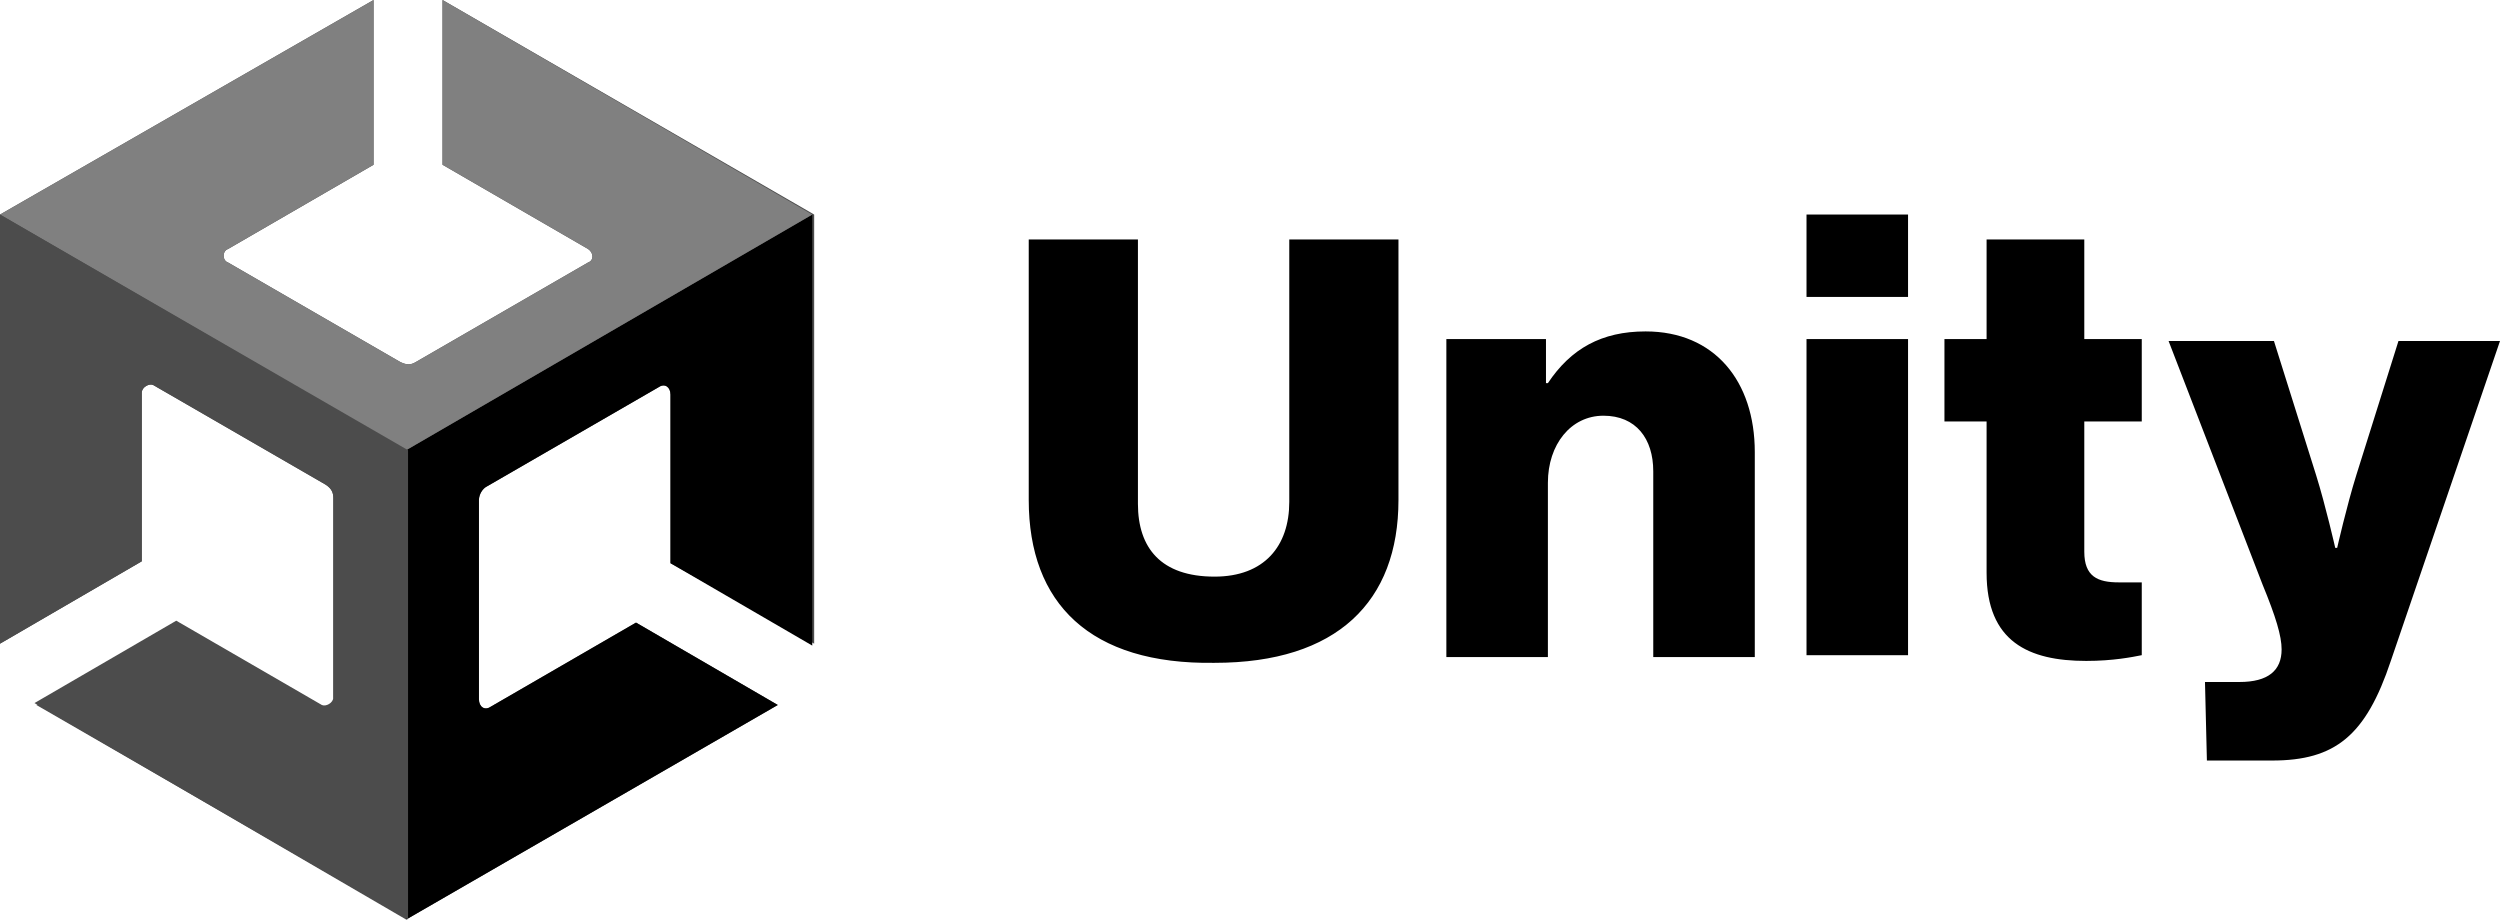
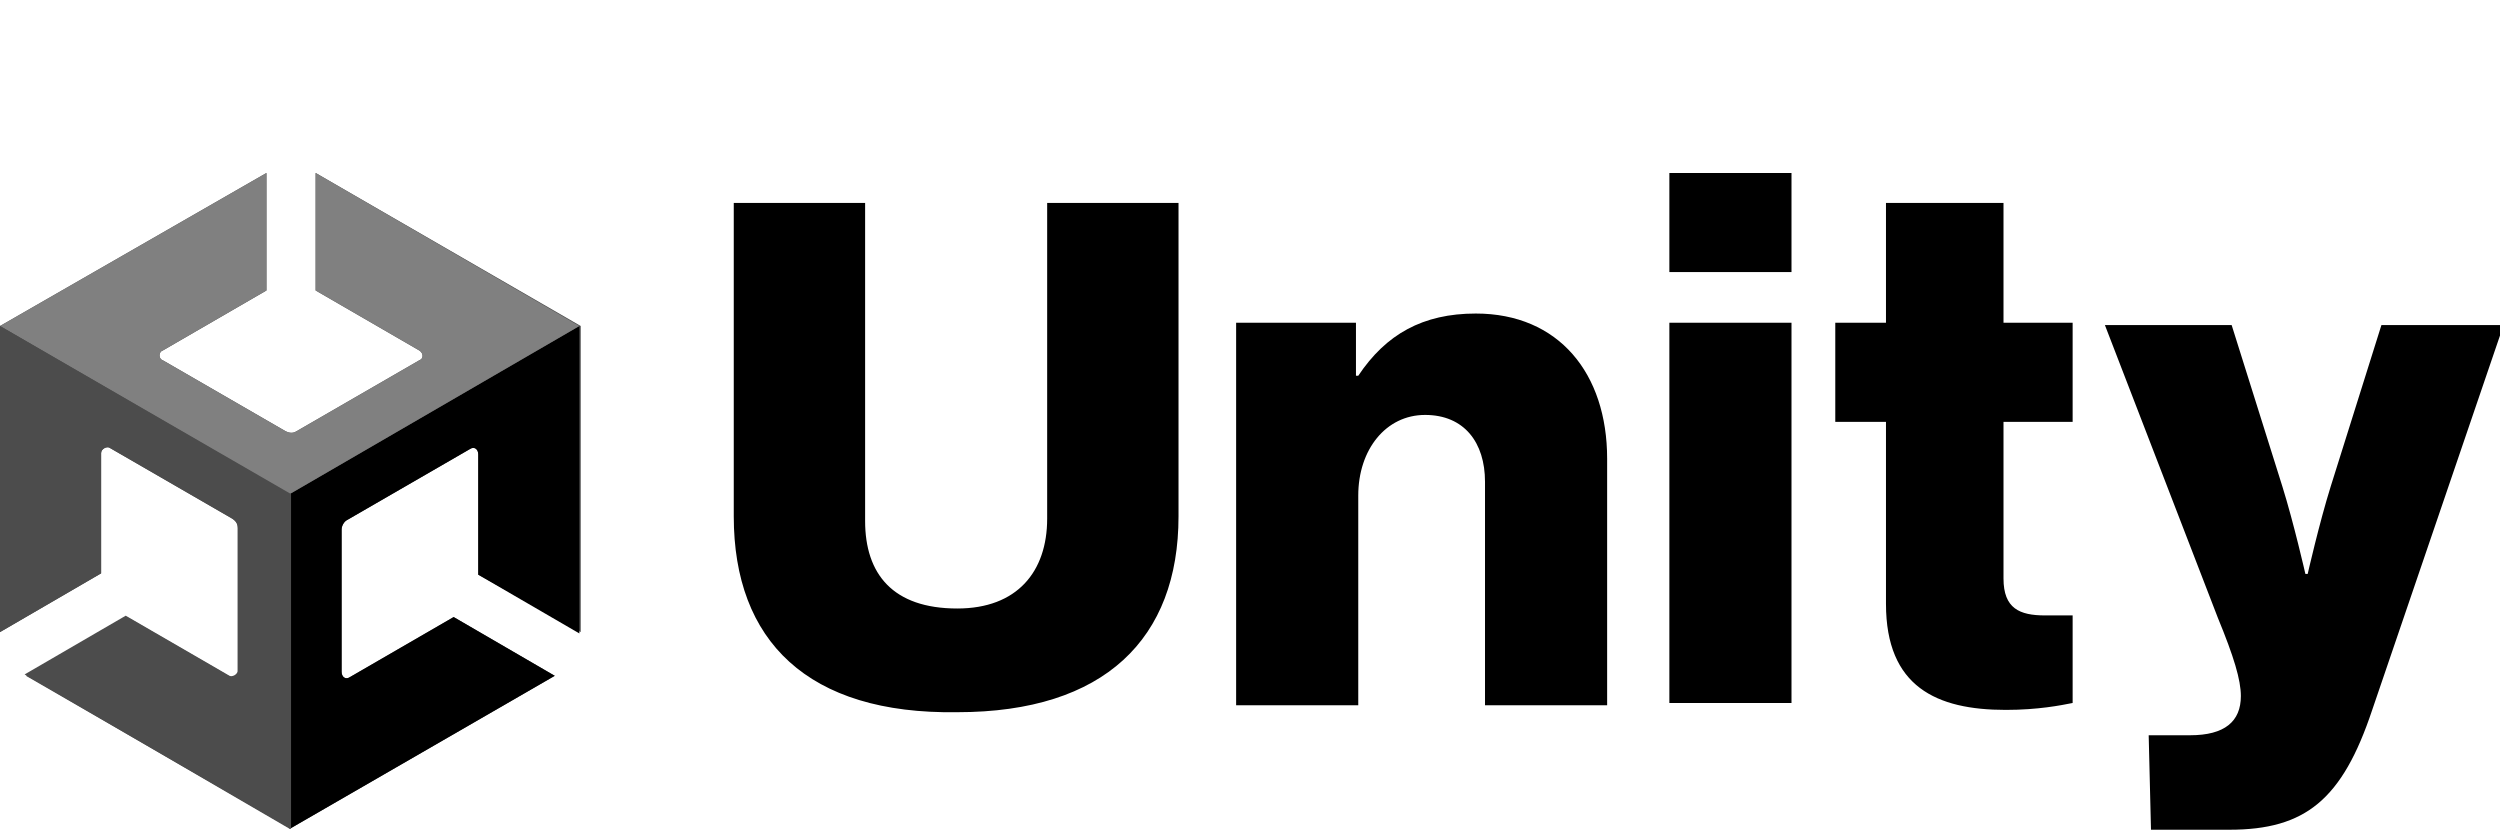
- <svg xmlns="http://www.w3.org/2000/svg" version="1.1" id="Logo" x="0" y="0" viewBox="0 0 1500 551.724" xml:space="preserve" width="1000" height="367.816">
+ <svg xmlns="http://www.w3.org/2000/svg" version="1.1" id="Logo" x="0" y="0" viewBox="0 0 2103 701.724" xml:space="preserve" width="1402" height="467.816">
  <defs id="defs17" />
  <style id="style2">.st0{fill:#4c4c4c}</style>
-   <g id="g849">
-     <path d="M 617.241,300 V 143.678 h 65.517 v 158.621 c 0,26.437 13.793,43.678 45.977,43.678 29.885,0 44.828,-18.391 44.828,-44.828 V 143.678 h 65.517 V 300 c 0,60.92 -36.782,97.701 -110.345,97.701 C 654.023,398.851 617.241,362.069 617.241,300 Z m 251.724,-96.552 h 58.621 v 26.437 h 1.149 c 13.793,-20.69 32.184,-31.034 58.621,-31.034 41.379,0 65.517,29.885 65.517,72.414 v 122.989 H 991.954 V 282.759 c 0,-19.54 -10.345,-33.333 -29.885,-33.333 -19.54,0 -33.333,17.241 -33.333,40.23 v 104.598 H 867.816 V 203.448 Z M 1083.908,128.736 h 60.92 v 49.425 h -60.92 z m 0,74.713 h 60.92 v 189.655 h -60.92 z m 108.046,140.23 v -90.805 h -25.287 v -49.425 h 25.287 v -59.77 h 58.621 v 59.77 h 34.483 v 49.425 h -34.483 v 78.161 c 0,14.943 8.046,18.391 20.69,18.391 h 13.793 v 43.678 c -5.747,1.149 -17.241,3.448 -33.333,3.448 -34.483,0 -59.77,-11.494 -59.77,-52.874 z m 131.035,65.517 h 20.69 c 17.241,0 25.287,-6.897 25.287,-19.54 0,-8.046 -3.448,-19.54 -11.494,-39.08 L 1301.149,204.598 h 63.218 l 25.287,80.46 c 5.747,18.391 11.494,43.678 11.494,43.678 h 1.149 c 0,0 5.747,-25.287 11.494,-43.678 l 25.287,-80.46 H 1500 l -65.517,191.954 c -14.943,44.828 -33.333,59.77 -71.264,59.77 h -39.081 z" id="path4" style="stroke-width:11.494" />
-     <path class="st0" d="M 488.506,386.207 V 128.736 L 265.517,0 v 98.851 l 87.356,50.575 c 3.448,2.299 3.448,6.897 0,8.046 l -103.448,59.77 c -3.448,2.299 -6.897,1.149 -9.195,0 L 136.782,157.471 c -3.448,-1.149 -3.448,-6.897 0,-8.046 L 224.138,98.851 V 0 L 0,128.736 v 257.471 -1.149 1.149 L 85.057,336.782 V 235.632 c 0,-3.448 4.598,-5.747 6.897,-4.598 L 195.402,290.805 c 3.448,2.299 4.598,4.598 4.598,8.046 V 418.391 c 0,3.448 -4.598,5.747 -6.897,4.598 L 105.747,372.414 20.69,421.839 243.678,551.724 466.667,422.989 381.609,373.563 294.253,424.138 c -3.448,2.299 -6.897,0 -6.897,-4.598 V 300 c 0,-3.448 2.299,-6.897 4.598,-8.046 L 395.402,232.184 c 3.448,-2.299 6.897,0 6.897,4.598 v 101.149 z" id="path6" style="stroke-width:11.494" />
-     <path d="M 243.678,551.724 466.667,422.989 381.609,373.563 294.253,424.138 c -3.448,2.299 -6.897,0 -6.897,-4.598 V 300 c 0,-3.448 2.299,-6.897 4.598,-8.046 L 395.402,232.184 c 3.448,-2.299 6.897,0 6.897,4.598 v 101.149 l 85.057,49.425 V 128.736 L 243.678,270.115 Z" id="path8" style="stroke-width:11.494" />
-     <path d="m 265.517,0 v 98.851 l 87.356,50.575 c 3.448,2.299 3.448,6.897 0,8.046 l -103.448,59.77 c -3.448,2.299 -6.897,1.149 -9.195,0 L 136.782,157.471 c -3.448,-1.149 -3.448,-6.897 0,-8.046 L 224.138,98.851 V 0 L 0,128.736 243.678,270.115 487.356,128.736 Z" fill="#808080" id="path10" style="stroke-width:11.494" />
-     <path class="st0" d="M 194.253,424.138 106.897,373.563 21.839,422.989 244.828,551.724 V 270.115 L 0,128.736 v 257.471 -1.149 1.149 L 85.057,336.782 V 235.632 c 0,-3.448 4.598,-5.747 6.897,-4.598 L 195.402,290.805 c 3.448,2.299 4.598,4.598 4.598,8.046 V 418.391 c 1.149,4.598 -2.299,8.046 -5.747,5.747 z" id="path12" style="stroke-width:11.494" />
-   </g>
+   <path d="M 617.241,434.335 V 170.7 h 110.494 v 267.511 c 0,44.585 23.262,73.663 77.54,73.663 50.401,0 75.601,-31.016 75.601,-75.601 V 170.7 h 110.494 v 263.634 c 0,102.74 -62.032,164.771 -186.095,164.771 -126.002,1.938 -188.033,-60.093 -188.033,-164.771 z M 1041.77,271.502 h 98.863 v 44.585 h 1.938 c 23.262,-34.893 54.278,-52.339 98.863,-52.339 69.786,0 110.494,50.401 110.494,122.125 V 593.291 H 1249.188 V 405.257 c 0,-32.954 -17.446,-56.216 -50.401,-56.216 -32.954,0 -56.216,29.077 -56.216,67.847 V 593.291 H 1039.832 V 271.502 Z M 1404.267,145.5 h 102.74 v 83.355 h -102.74 z m 0,126.002 h 102.74 V 591.352 h -102.74 z m 182.218,236.495 V 354.857 h -42.647 v -83.355 h 42.647 V 170.7 h 98.863 v 100.801 h 58.155 v 83.355 h -58.155 v 131.817 c 0,25.2 13.569,31.016 34.893,31.016 h 23.262 v 73.663 c -9.693,1.938 -29.077,5.815 -56.216,5.815 -58.155,0 -100.801,-19.385 -100.801,-89.17 z m 220.988,110.494 h 34.893 c 29.077,0 42.647,-11.631 42.647,-32.954 0,-13.569 -5.816,-32.954 -19.385,-65.909 l -94.986,-246.188 h 106.617 l 42.647,135.694 c 9.692,31.016 19.385,73.663 19.385,73.663 h 1.939 c 0,0 9.692,-42.647 19.385,-73.663 L 2003.26,273.44 H 2106 L 1995.506,597.168 C 1970.306,672.769 1939.29,697.969 1875.32,697.969 h -65.909 z" id="path4" style="stroke-width:19.385" />
+   <path class="st0" d="M 488.506,531.707 V 274.236 L 265.517,145.5 v 98.851 l 87.356,50.575 c 3.448,2.299 3.448,6.897 0,8.046 l -103.448,59.77 c -3.448,2.299 -6.897,1.149 -9.195,0 L 136.782,302.971 c -3.448,-1.149 -3.448,-6.897 0,-8.046 l 87.356,-50.575 V 145.5 L 0,274.236 v 257.471 -1.149 1.149 L 85.057,482.282 V 381.132 c 0,-3.448 4.598,-5.747 6.897,-4.598 L 195.402,436.305 c 3.448,2.299 4.598,4.598 4.598,8.046 V 563.891 c 0,3.448 -4.598,5.747 -6.897,4.598 L 105.747,517.914 20.69,567.339 243.678,697.224 466.667,568.489 381.609,519.063 294.253,569.638 c -3.448,2.299 -6.897,0 -6.897,-4.598 V 445.5 c 0,-3.448 2.299,-6.897 4.598,-8.046 L 395.402,377.684 c 3.448,-2.299 6.897,0 6.897,4.598 v 101.149 z" id="path6" style="stroke-width:11.494" />
+   <path d="M 243.678,697.224 466.667,568.489 381.609,519.063 294.253,569.638 c -3.448,2.299 -6.897,0 -6.897,-4.598 V 445.5 c 0,-3.448 2.299,-6.897 4.598,-8.046 L 395.402,377.684 c 3.448,-2.299 6.897,0 6.897,4.598 v 101.149 l 85.057,49.425 V 274.236 L 243.678,415.615 Z" id="path8" style="stroke-width:11.494" />
+   <path d="m 265.517,145.5 v 98.851 l 87.356,50.575 c 3.448,2.299 3.448,6.897 0,8.046 l -103.448,59.77 c -3.448,2.299 -6.897,1.149 -9.195,0 L 136.782,302.971 c -3.448,-1.149 -3.448,-6.897 0,-8.046 l 87.356,-50.575 V 145.5 L 0,274.236 243.678,415.615 487.356,274.236 Z" fill="#808080" id="path10" style="stroke-width:11.494" />
+   <path class="st0" d="M 194.253,569.638 106.897,519.063 21.839,568.489 244.828,697.224 V 415.615 L 0,274.236 v 257.471 -1.149 1.149 L 85.057,482.282 V 381.132 c 0,-3.448 4.598,-5.747 6.897,-4.598 L 195.402,436.305 c 3.448,2.299 4.598,4.598 4.598,8.046 V 563.891 c 1.149,4.598 -2.299,8.046 -5.747,5.747 z" id="path12" style="stroke-width:11.494" />
</svg>
